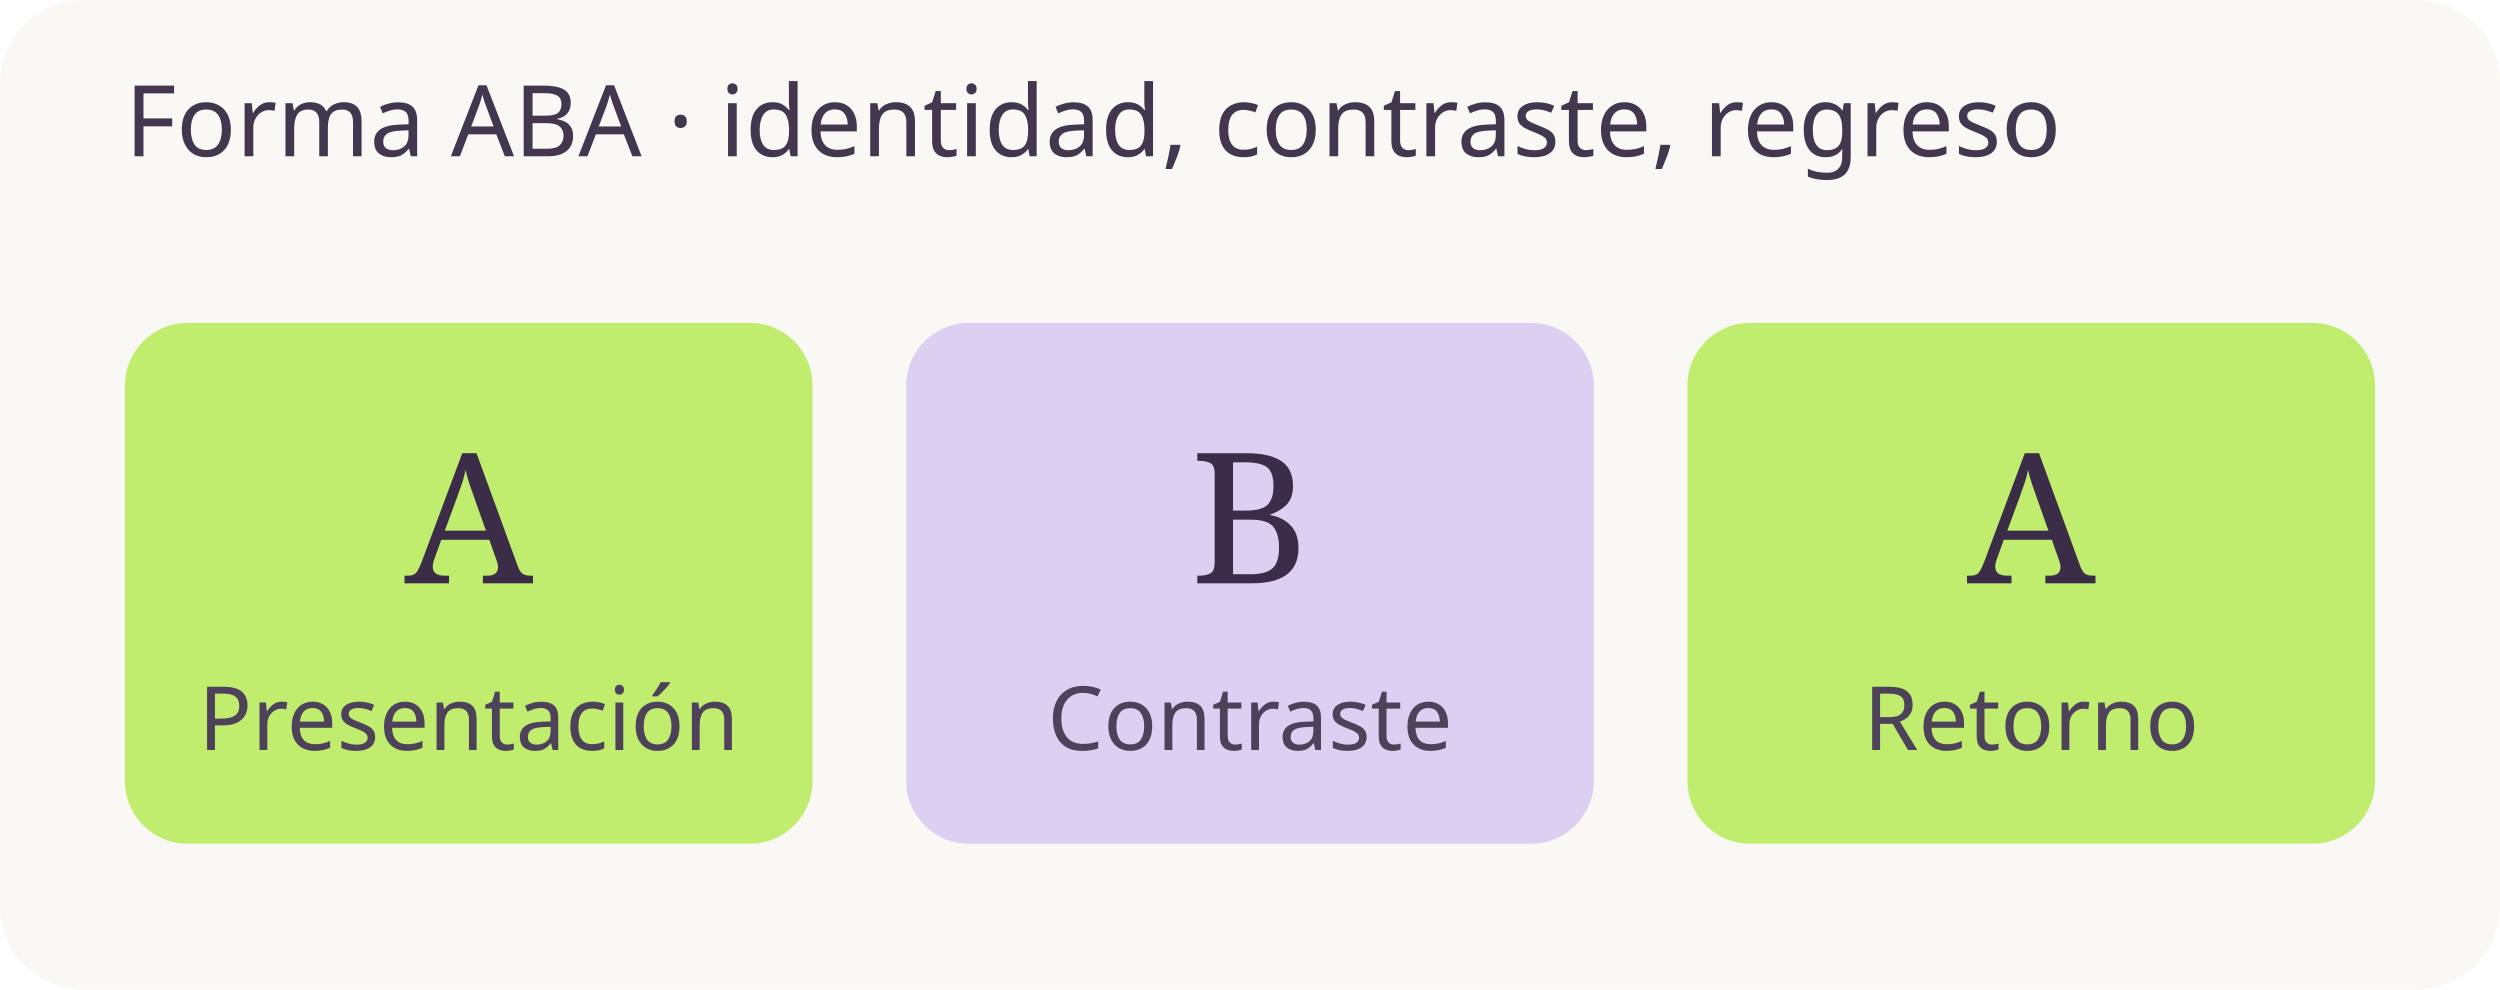
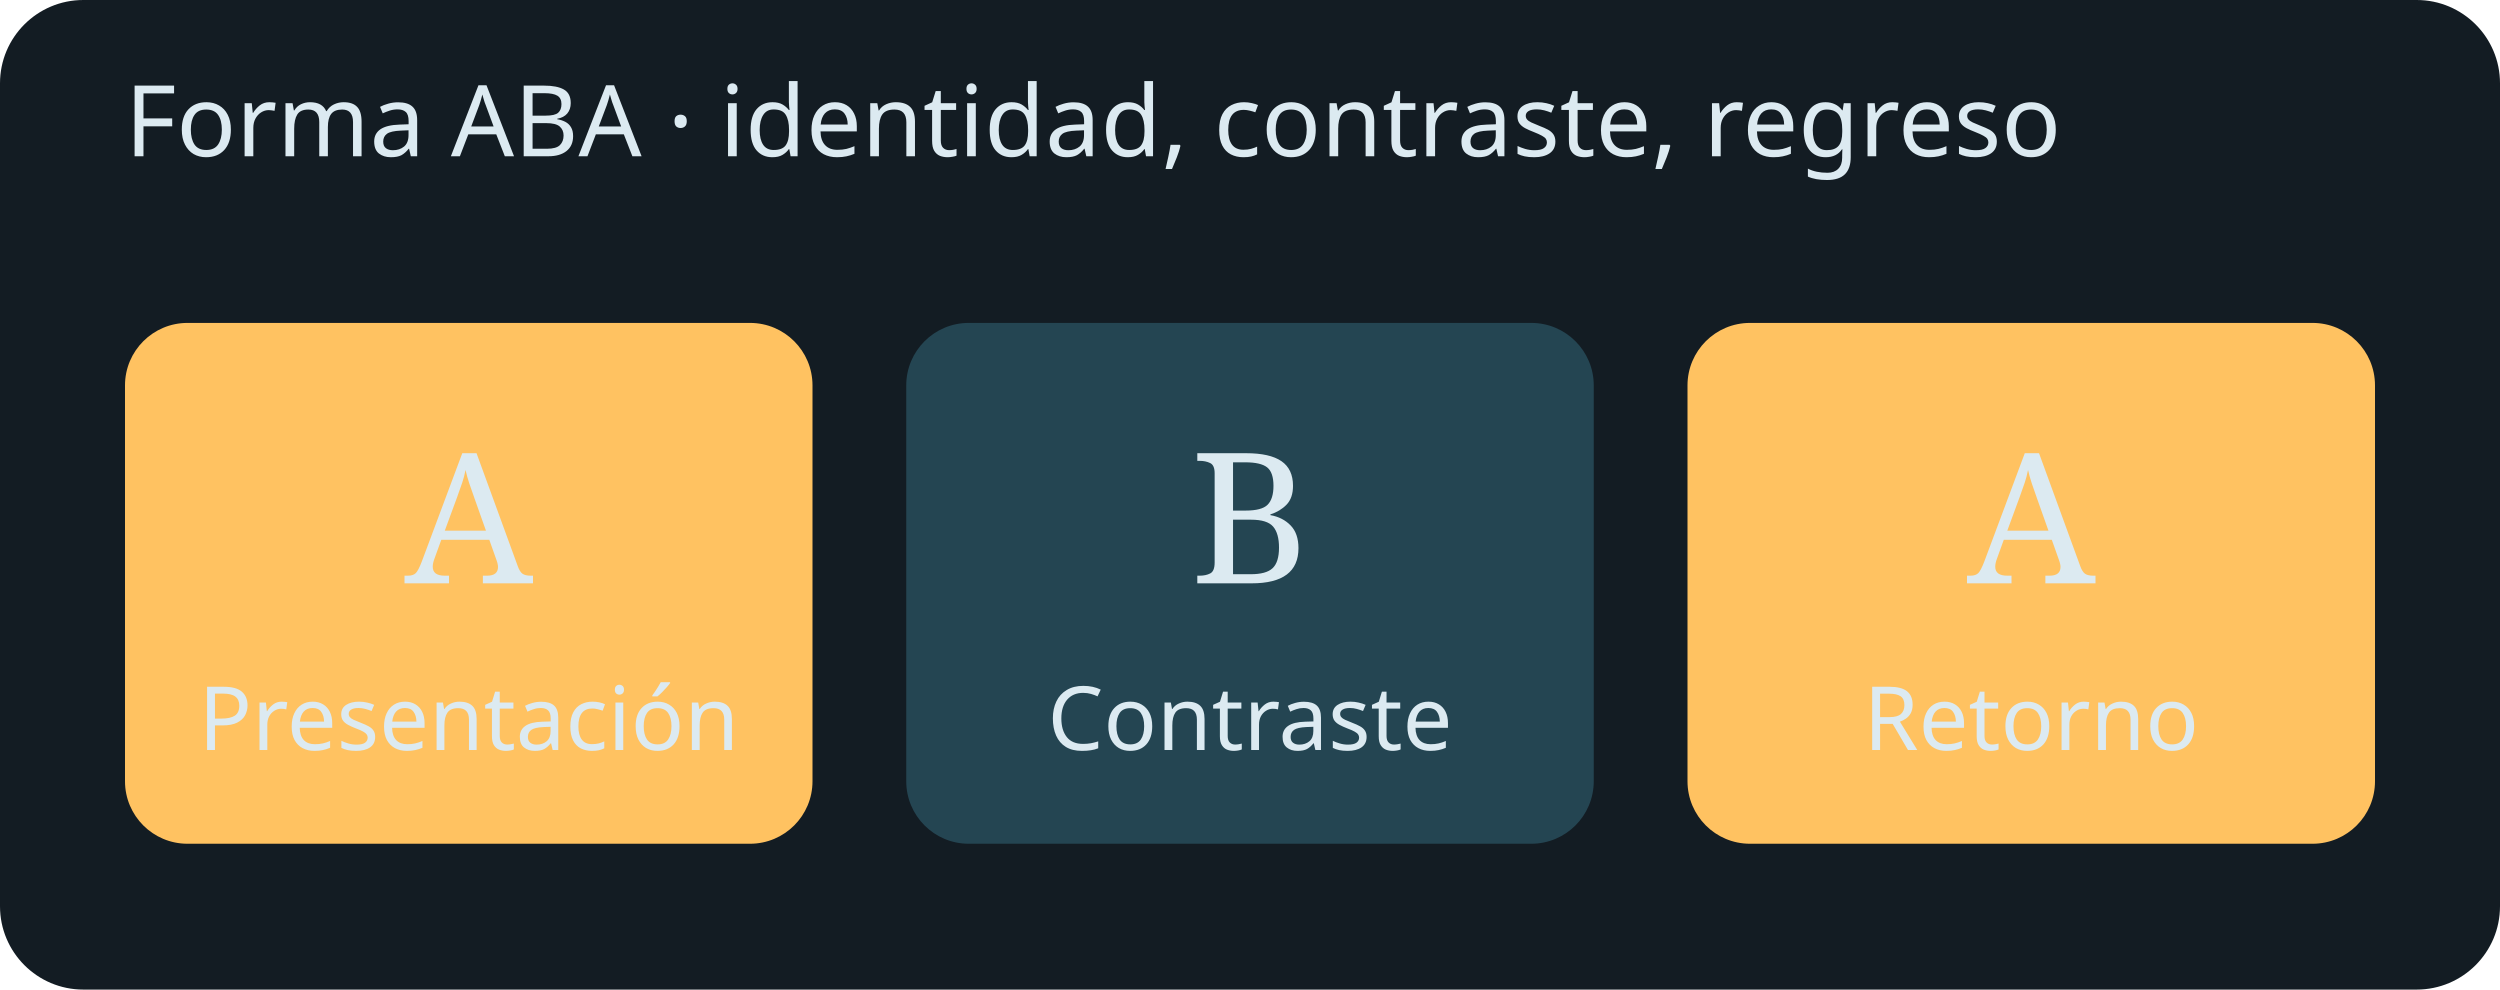
<svg xmlns="http://www.w3.org/2000/svg" viewBox="0 0 480 190" role="img" aria-label="Tres secciones: A presentación, B contraste, A retorno">
-   <rect width="480" height="190" rx="16" fill="#faf8f4" />
-   <text x="24" y="30" font-family="system-ui" font-size="19" fill="#43364f">Forma ABA · identidad, contraste, regreso</text>
-   <rect x="24" y="62" width="132" height="100" rx="12" fill="#c0ed6d" />
-   <text x="90" y="112" text-anchor="middle" font-size="35" font-family="serif" fill="#3b2d47">A</text>
-   <text x="90" y="144" text-anchor="middle" font-size="17" font-family="system-ui" fill="#4e425a">Presentación</text>
-   <rect x="174" y="62" width="132" height="100" rx="12" fill="#dcd0f2" />
-   <text x="240" y="112" text-anchor="middle" font-size="35" font-family="serif" fill="#3b2d47">B</text>
-   <text x="240" y="144" text-anchor="middle" font-size="17" font-family="system-ui" fill="#4e425a">Contraste</text>
-   <rect x="324" y="62" width="132" height="100" rx="12" fill="#c0ed6d" />
-   <text x="390" y="112" text-anchor="middle" font-size="35" font-family="serif" fill="#3b2d47">A</text>
-   <text x="390" y="144" text-anchor="middle" font-size="17" font-family="system-ui" fill="#4e425a">Retorno</text>
+   <rect width="480" height="190" rx="16" fill="#131c23" />
+   <text x="24" y="30" font-family="system-ui" font-size="19" fill="#dceaf1">Forma ABA · identidad, contraste, regreso</text>
+   <rect x="24" y="62" width="132" height="100" rx="12" fill="#ffc261" />
+   <text x="90" y="112" text-anchor="middle" font-size="35" font-family="serif" fill="#dceaf1">A</text>
+   <text x="90" y="144" text-anchor="middle" font-size="17" font-family="system-ui" fill="#dceaf1">Presentación</text>
+   <rect x="174" y="62" width="132" height="100" rx="12" fill="#244552" />
+   <text x="240" y="112" text-anchor="middle" font-size="35" font-family="serif" fill="#dceaf1">B</text>
+   <text x="240" y="144" text-anchor="middle" font-size="17" font-family="system-ui" fill="#dceaf1">Contraste</text>
+   <rect x="324" y="62" width="132" height="100" rx="12" fill="#ffc261" />
+   <text x="390" y="112" text-anchor="middle" font-size="35" font-family="serif" fill="#dceaf1">A</text>
+   <text x="390" y="144" text-anchor="middle" font-size="17" font-family="system-ui" fill="#dceaf1">Retorno</text>
</svg>
